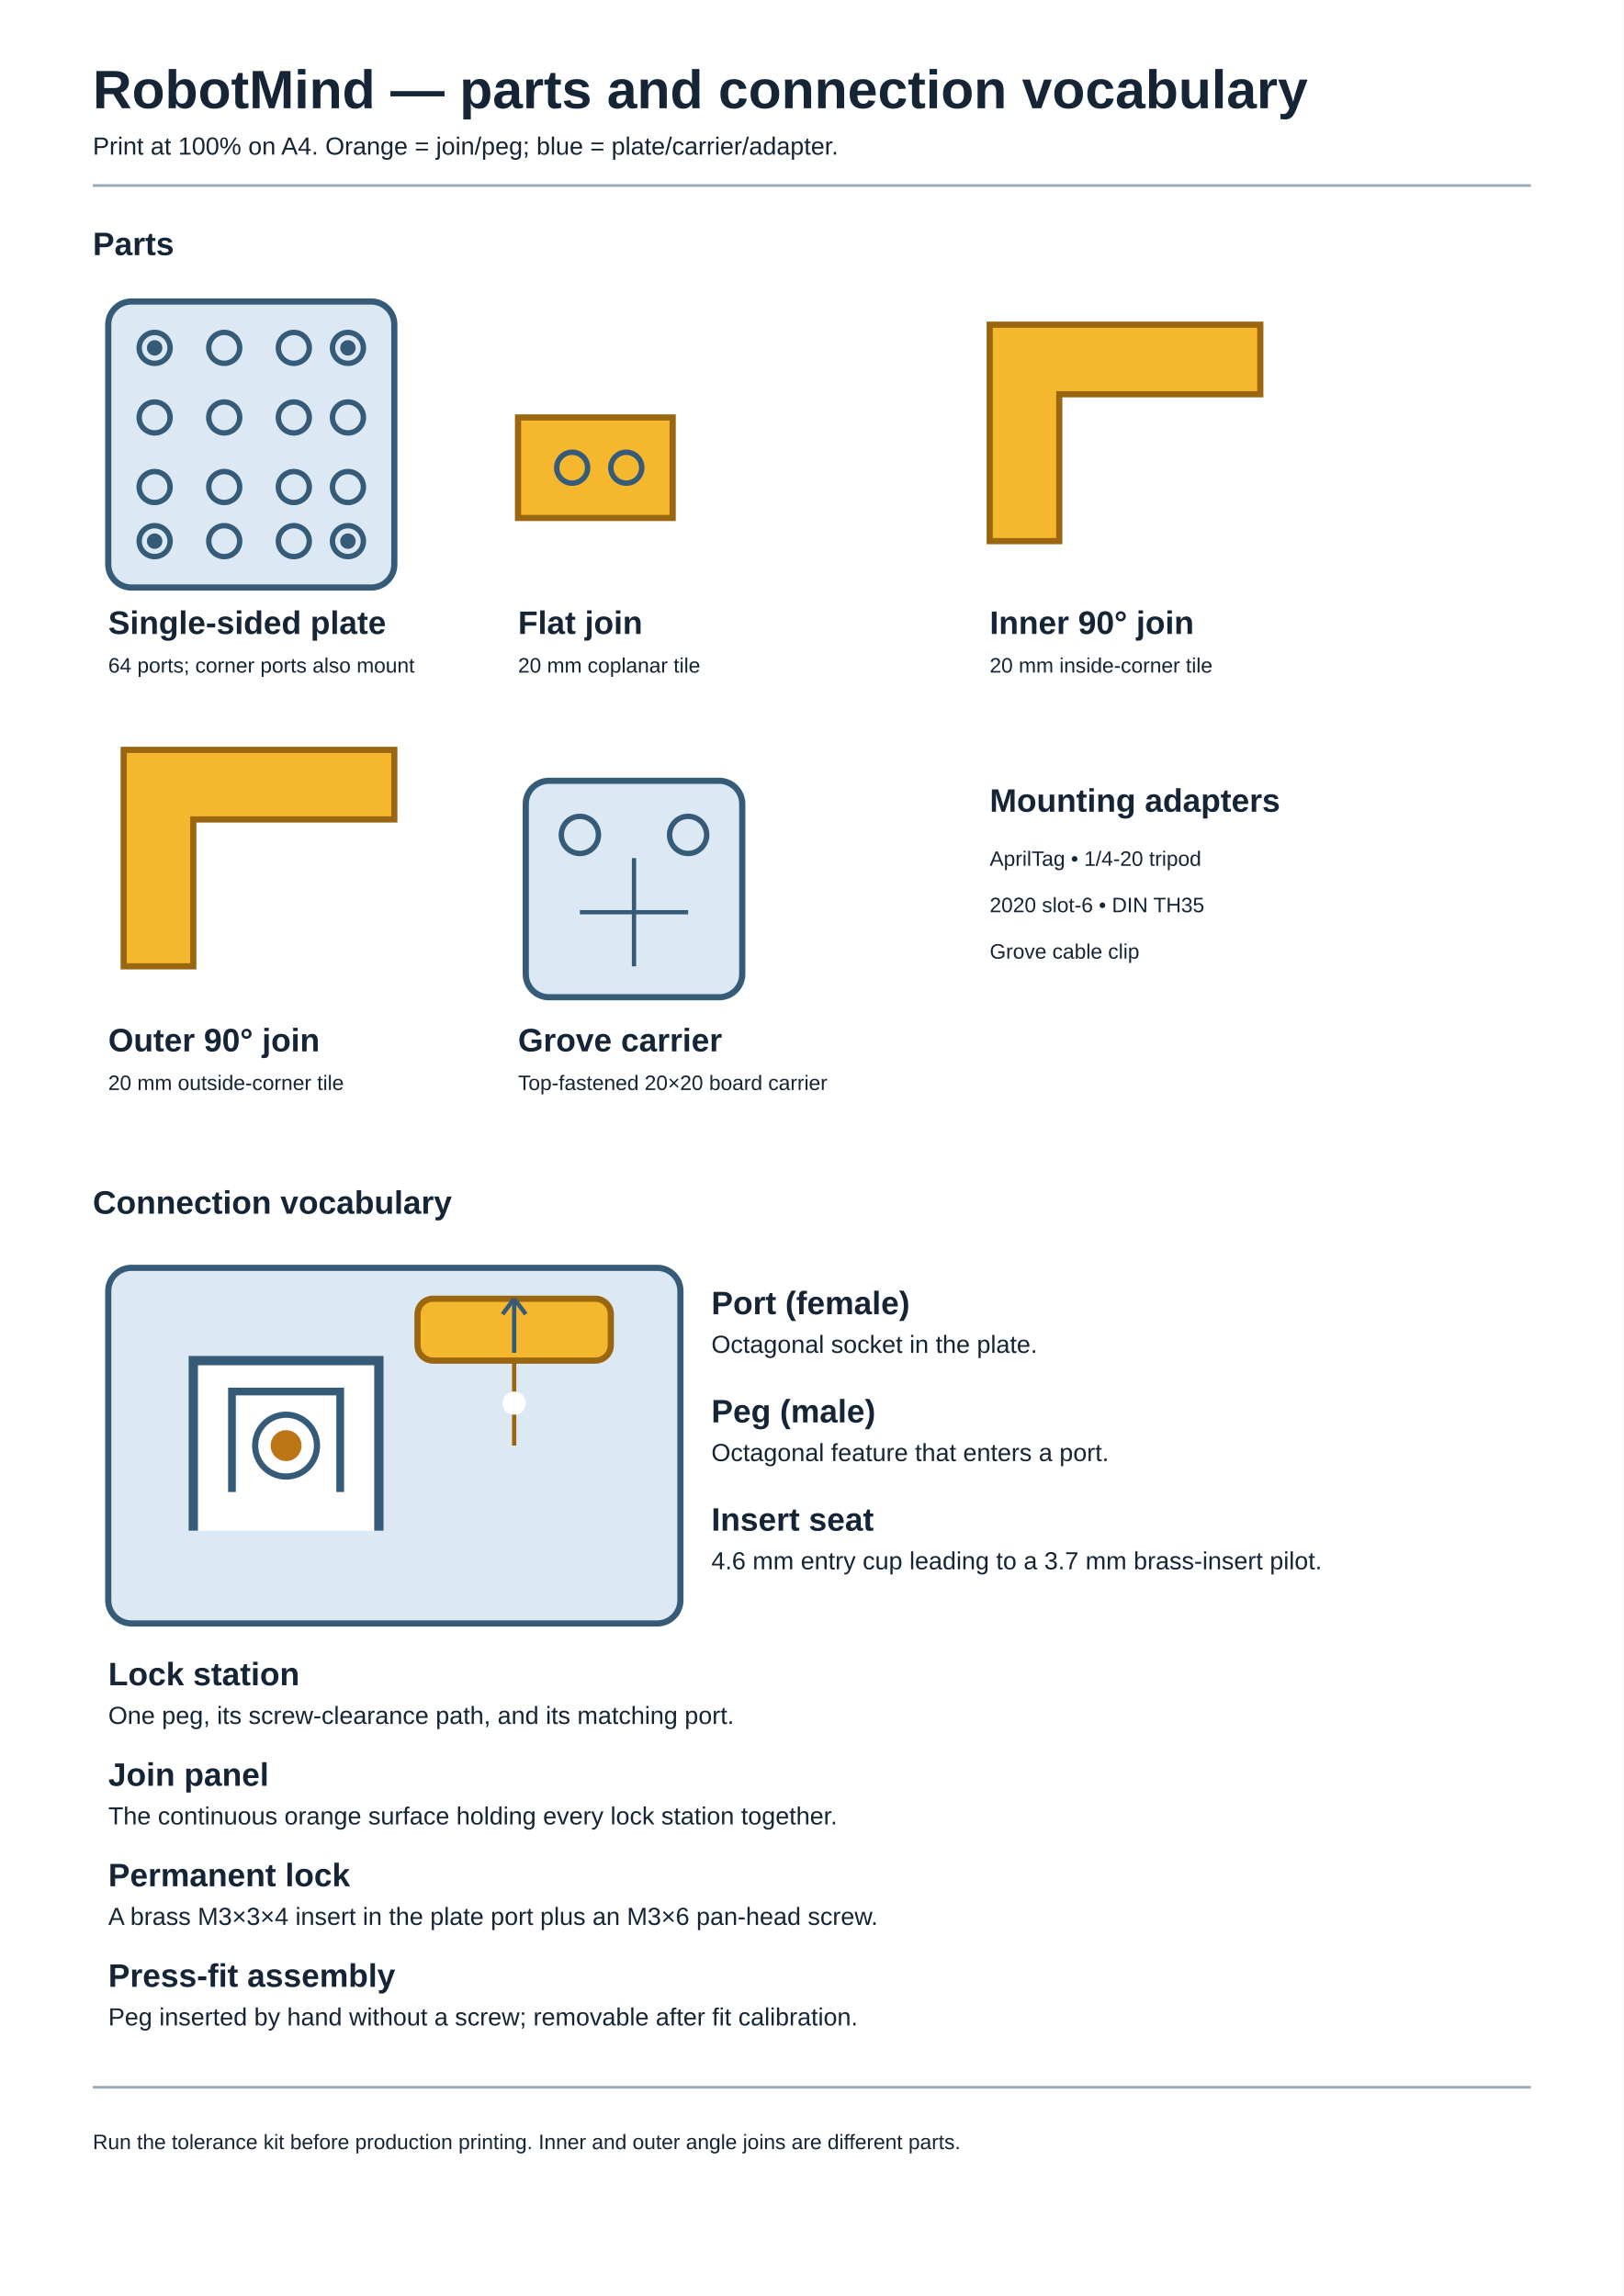
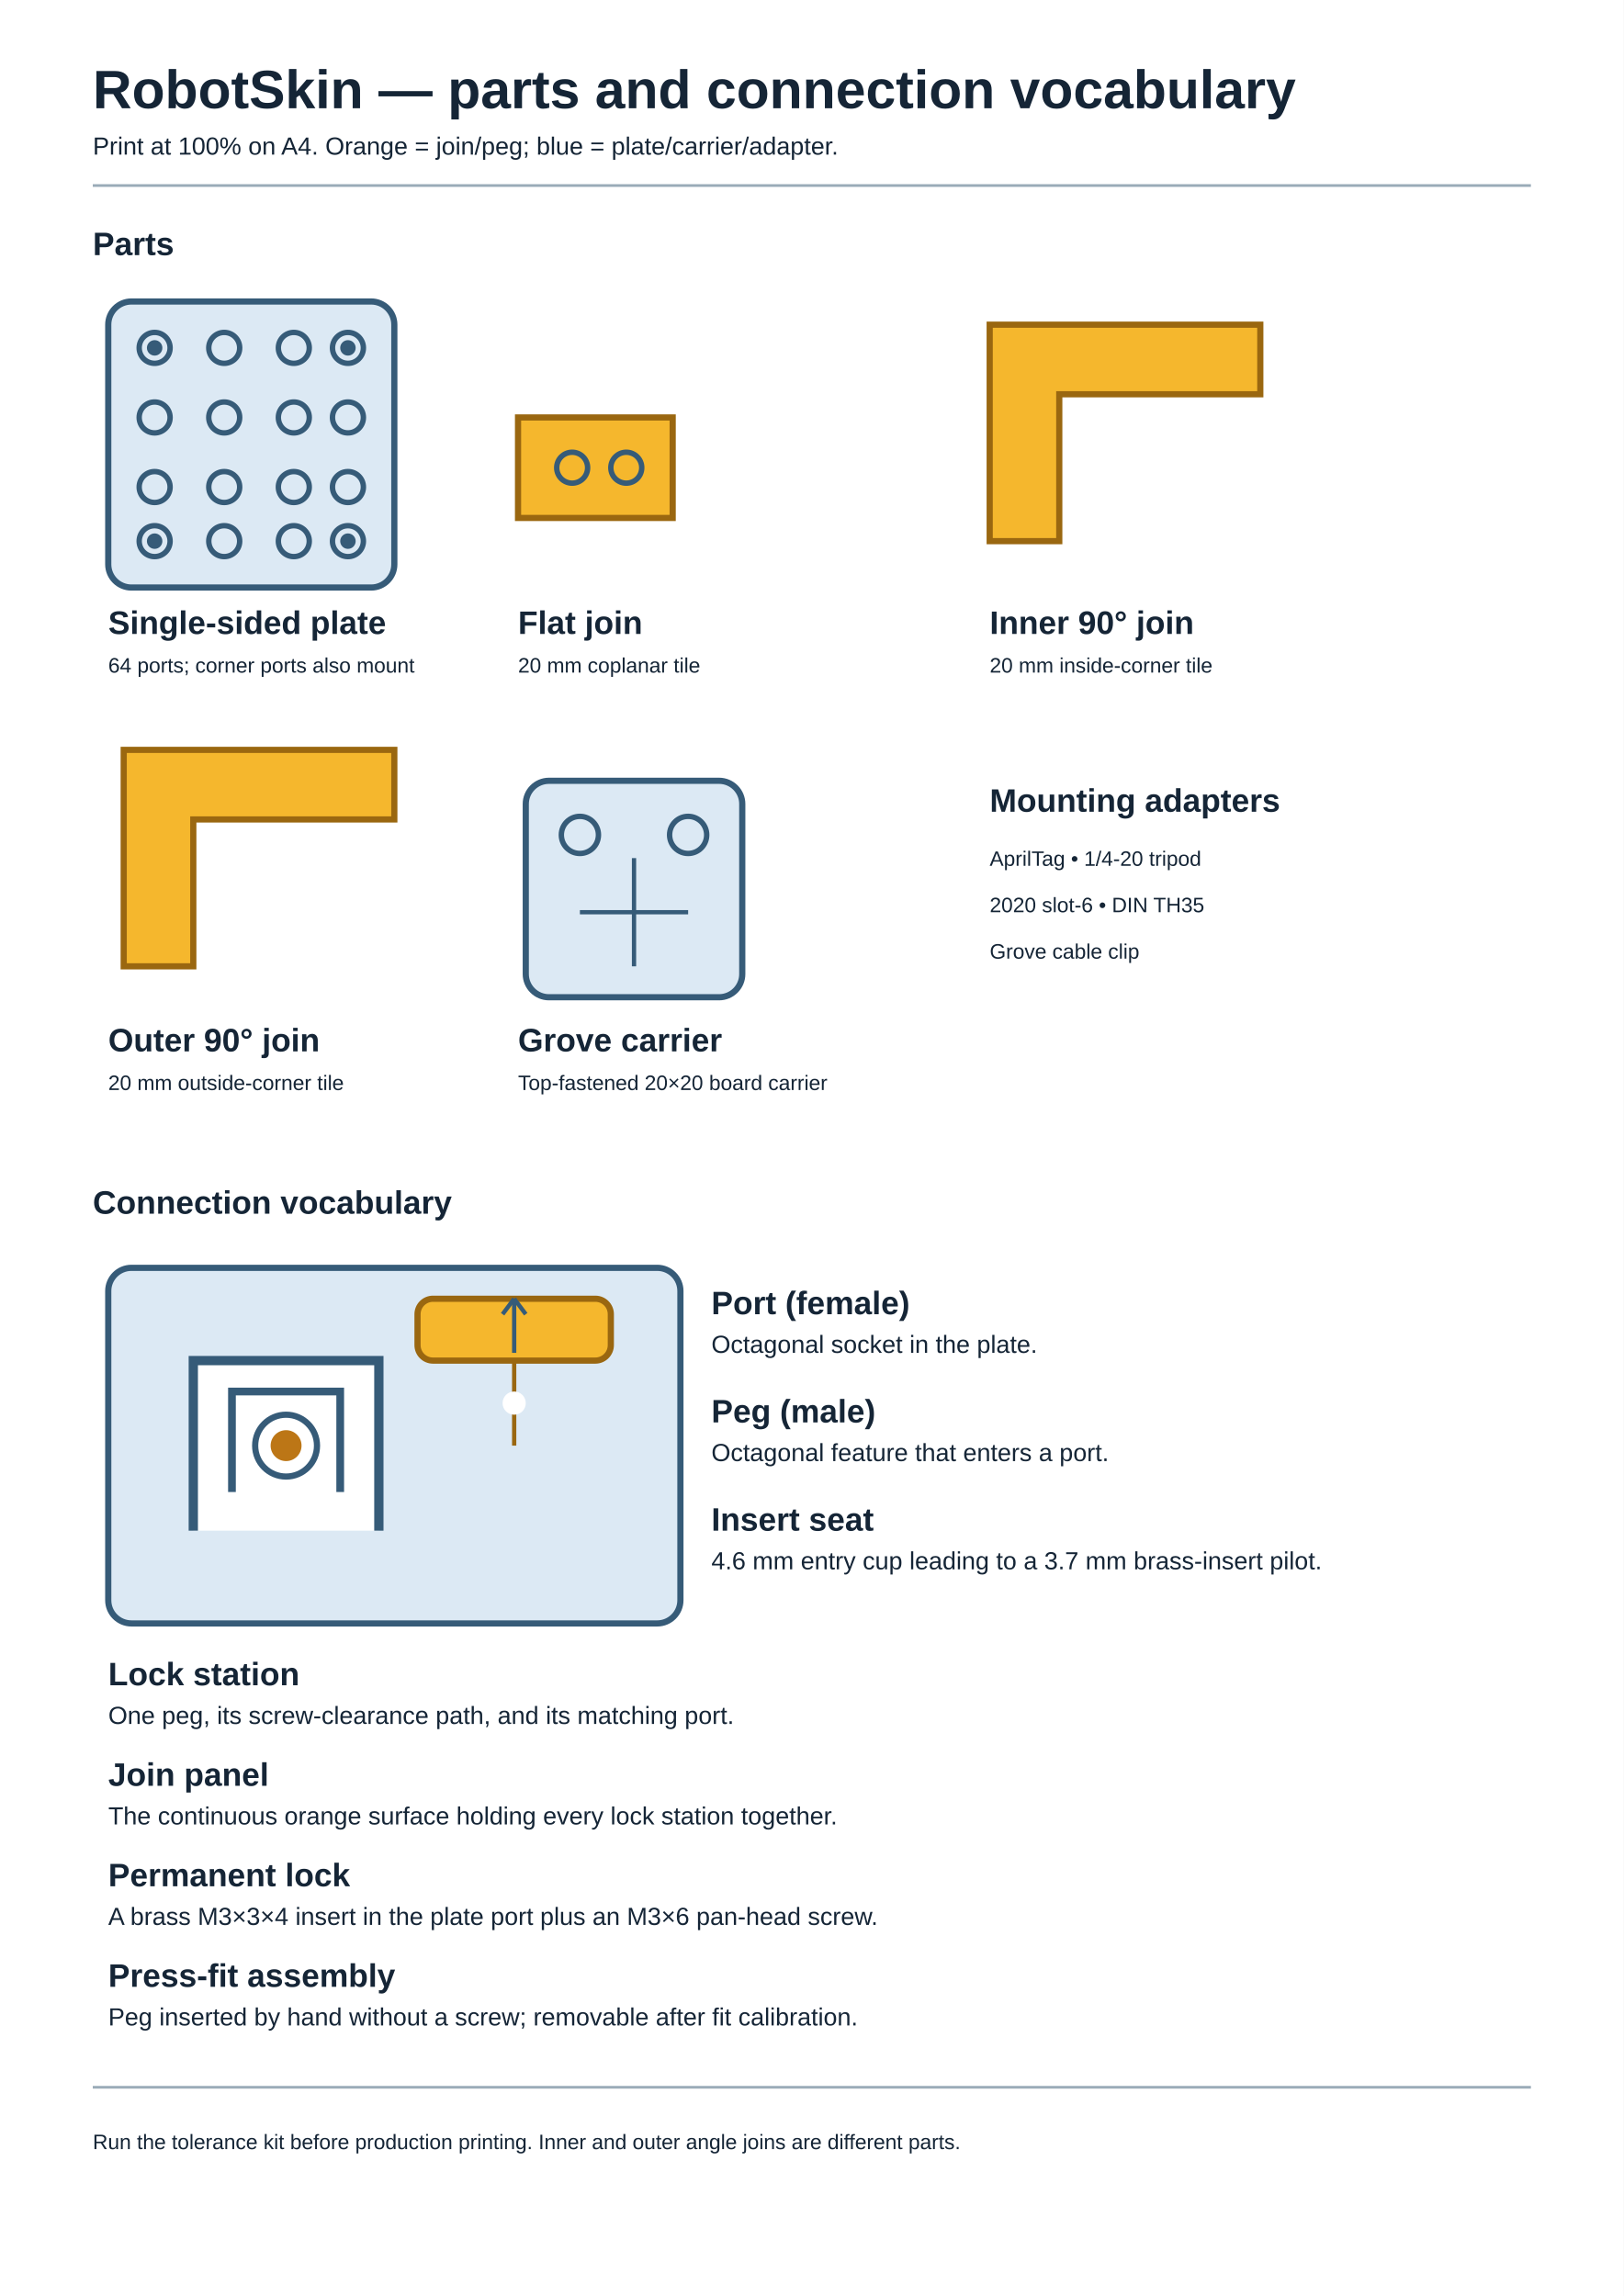
<svg xmlns="http://www.w3.org/2000/svg" width="210mm" height="297mm" viewBox="0 0 210 297">
  <style>
    text{font-family:Arial,sans-serif;fill:#152536} .title{font-size:7px;font-weight:bold}
    .h{font-size:4.2px;font-weight:bold}.b{font-size:3.2px}.s{font-size:2.7px}
    .part{fill:#dce9f4;stroke:#365b78;stroke-width:.8}.join{fill:#f5b72d;stroke:#9a6710;stroke-width:.8}
    .line{stroke:#365b78;stroke-width:.55;fill:none}.port{fill:none;stroke:#365b78;stroke-width:.7}
    .peg{fill:#f5b72d;stroke:#9a6710;stroke-width:.55}.rule{stroke:#9aabb8;stroke-width:.35}
  </style>
  <rect width="210" height="297" fill="white" />
-   <text x="12" y="14" class="title">RobotMind — parts and connection vocabulary</text>
+   <text x="12" y="14" class="title">RobotSkin — parts and connection vocabulary</text>
  <text x="12" y="20" class="b">Print at 100% on A4. Orange = join/peg; blue = plate/carrier/adapter.</text>
  <line x1="12" y1="24" x2="198" y2="24" class="rule" />
  <text x="12" y="33" class="h">Parts</text>
  <rect x="14" y="39" width="37" height="37" rx="3" class="part" />
  <g class="port">
    <circle cx="20" cy="45" r="2" />
    <circle cx="29" cy="45" r="2" />
    <circle cx="38" cy="45" r="2" />
    <circle cx="45" cy="45" r="2" />
    <circle cx="20" cy="54" r="2" />
    <circle cx="29" cy="54" r="2" />
    <circle cx="38" cy="54" r="2" />
    <circle cx="45" cy="54" r="2" />
    <circle cx="20" cy="63" r="2" />
    <circle cx="29" cy="63" r="2" />
    <circle cx="38" cy="63" r="2" />
    <circle cx="45" cy="63" r="2" />
    <circle cx="20" cy="70" r="2" />
    <circle cx="29" cy="70" r="2" />
    <circle cx="38" cy="70" r="2" />
    <circle cx="45" cy="70" r="2" />
  </g>
  <circle cx="20" cy="45" r="1" fill="#365b78" />
  <circle cx="45" cy="45" r="1" fill="#365b78" />
  <circle cx="20" cy="70" r="1" fill="#365b78" />
  <circle cx="45" cy="70" r="1" fill="#365b78" />
  <text x="14" y="82" class="h">Single-sided plate</text>
  <text x="14" y="87" class="s">64 ports; corner ports also mount</text>
  <rect x="67" y="54" width="20" height="13" class="join" />
  <g class="port">
    <circle cx="74" cy="60.5" r="2" />
    <circle cx="81" cy="60.5" r="2" />
  </g>
  <text x="67" y="82" class="h">Flat join</text>
  <text x="67" y="87" class="s">20 mm coplanar tile</text>
  <path d="M128 70V42H163V51H137V70Z" class="join" />
  <text x="128" y="82" class="h">Inner 90° join</text>
  <text x="128" y="87" class="s">20 mm inside-corner tile</text>
  <path d="M16 125V97H51V106H25V125Z" class="join" />
  <text x="14" y="136" class="h">Outer 90° join</text>
  <text x="14" y="141" class="s">20 mm outside-corner tile</text>
  <rect x="68" y="101" width="28" height="28" rx="3" class="part" />
  <circle cx="75" cy="108" r="2.4" class="port" />
  <circle cx="89" cy="108" r="2.4" class="port" />
  <path d="M75 118h14M82 111v14" class="line" />
  <text x="67" y="136" class="h">Grove carrier</text>
  <text x="67" y="141" class="s">Top-fastened 20×20 board carrier</text>
  <text x="128" y="105" class="h">Mounting adapters</text>
  <text x="128" y="112" class="s">AprilTag • 1/4-20 tripod</text>
  <text x="128" y="118" class="s">2020 slot-6 • DIN TH35</text>
  <text x="128" y="124" class="s">Grove cable clip</text>
  <text x="12" y="157" class="h">Connection vocabulary</text>
  <rect x="14" y="164" width="74" height="46" rx="3" class="part" />
  <path d="M25 198V176H49V198" fill="white" stroke="#365b78" stroke-width="1.2" />
  <path d="M30 193V180H44V193" fill="none" stroke="#365b78" stroke-width="1" />
  <circle cx="37" cy="187" r="4" fill="white" stroke="#365b78" stroke-width=".8" />
  <circle cx="37" cy="187" r="2" fill="#bc7616" />
  <rect x="54" y="168" width="25" height="8" rx="2" class="join" />
  <path d="M66.5 176v11" class="peg" stroke-width="5" />
  <circle cx="66.5" cy="181.5" r="1.5" fill="white" />
  <path d="M66.5 168v7" class="line" />
  <path d="M66.5 168l-1.5 2M66.5 168l1.5 2" class="line" />
  <text x="92" y="170" class="h">Port (female)</text>
  <text x="92" y="175" class="b">Octagonal socket in the plate.</text>
  <text x="92" y="184" class="h">Peg (male)</text>
  <text x="92" y="189" class="b">Octagonal feature that enters a port.</text>
  <text x="92" y="198" class="h">Insert seat</text>
  <text x="92" y="203" class="b">4.6 mm entry cup leading to a 3.7 mm brass-insert pilot.</text>
  <text x="14" y="218" class="h">Lock station</text>
  <text x="14" y="223" class="b">One peg, its screw-clearance path, and its matching port.</text>
  <text x="14" y="231" class="h">Join panel</text>
  <text x="14" y="236" class="b">The continuous orange surface holding every lock station together.</text>
  <text x="14" y="244" class="h">Permanent lock</text>
  <text x="14" y="249" class="b">A brass M3×3×4 insert in the plate port plus an M3×6 pan-head screw.</text>
  <text x="14" y="257" class="h">Press-fit assembly</text>
  <text x="14" y="262" class="b">Peg inserted by hand without a screw; removable after fit calibration.</text>
  <line x1="12" y1="270" x2="198" y2="270" class="rule" />
  <text x="12" y="278" class="s">Run the tolerance kit before production printing. Inner and outer angle joins are different parts.</text>
</svg>
